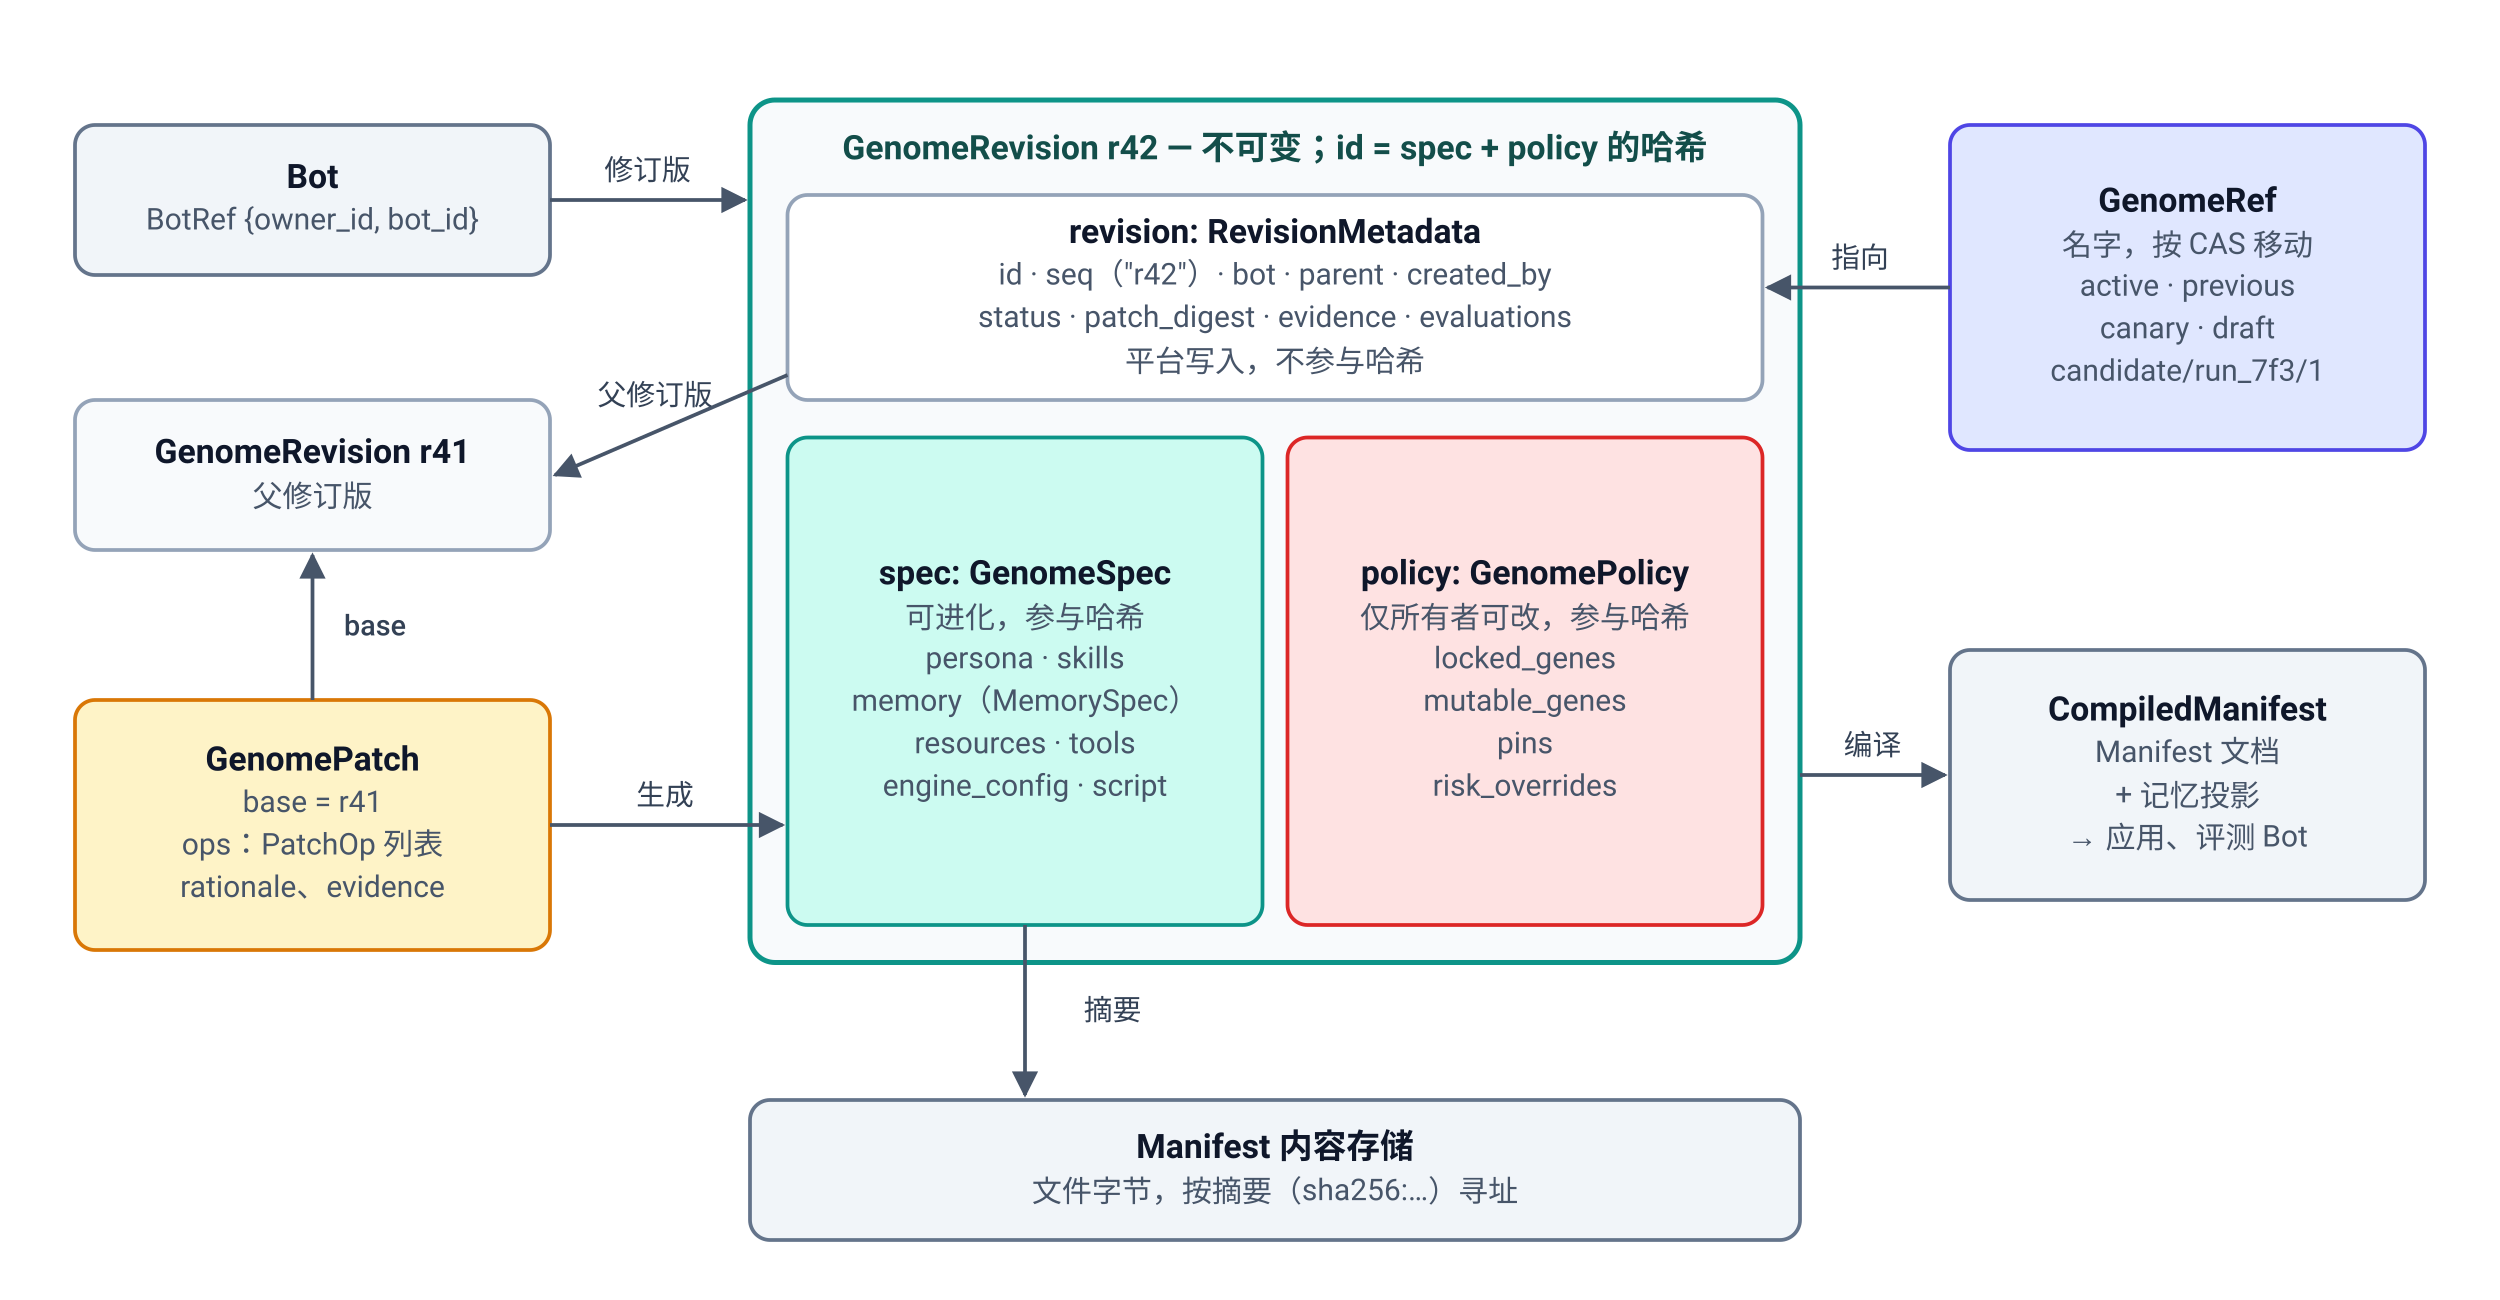
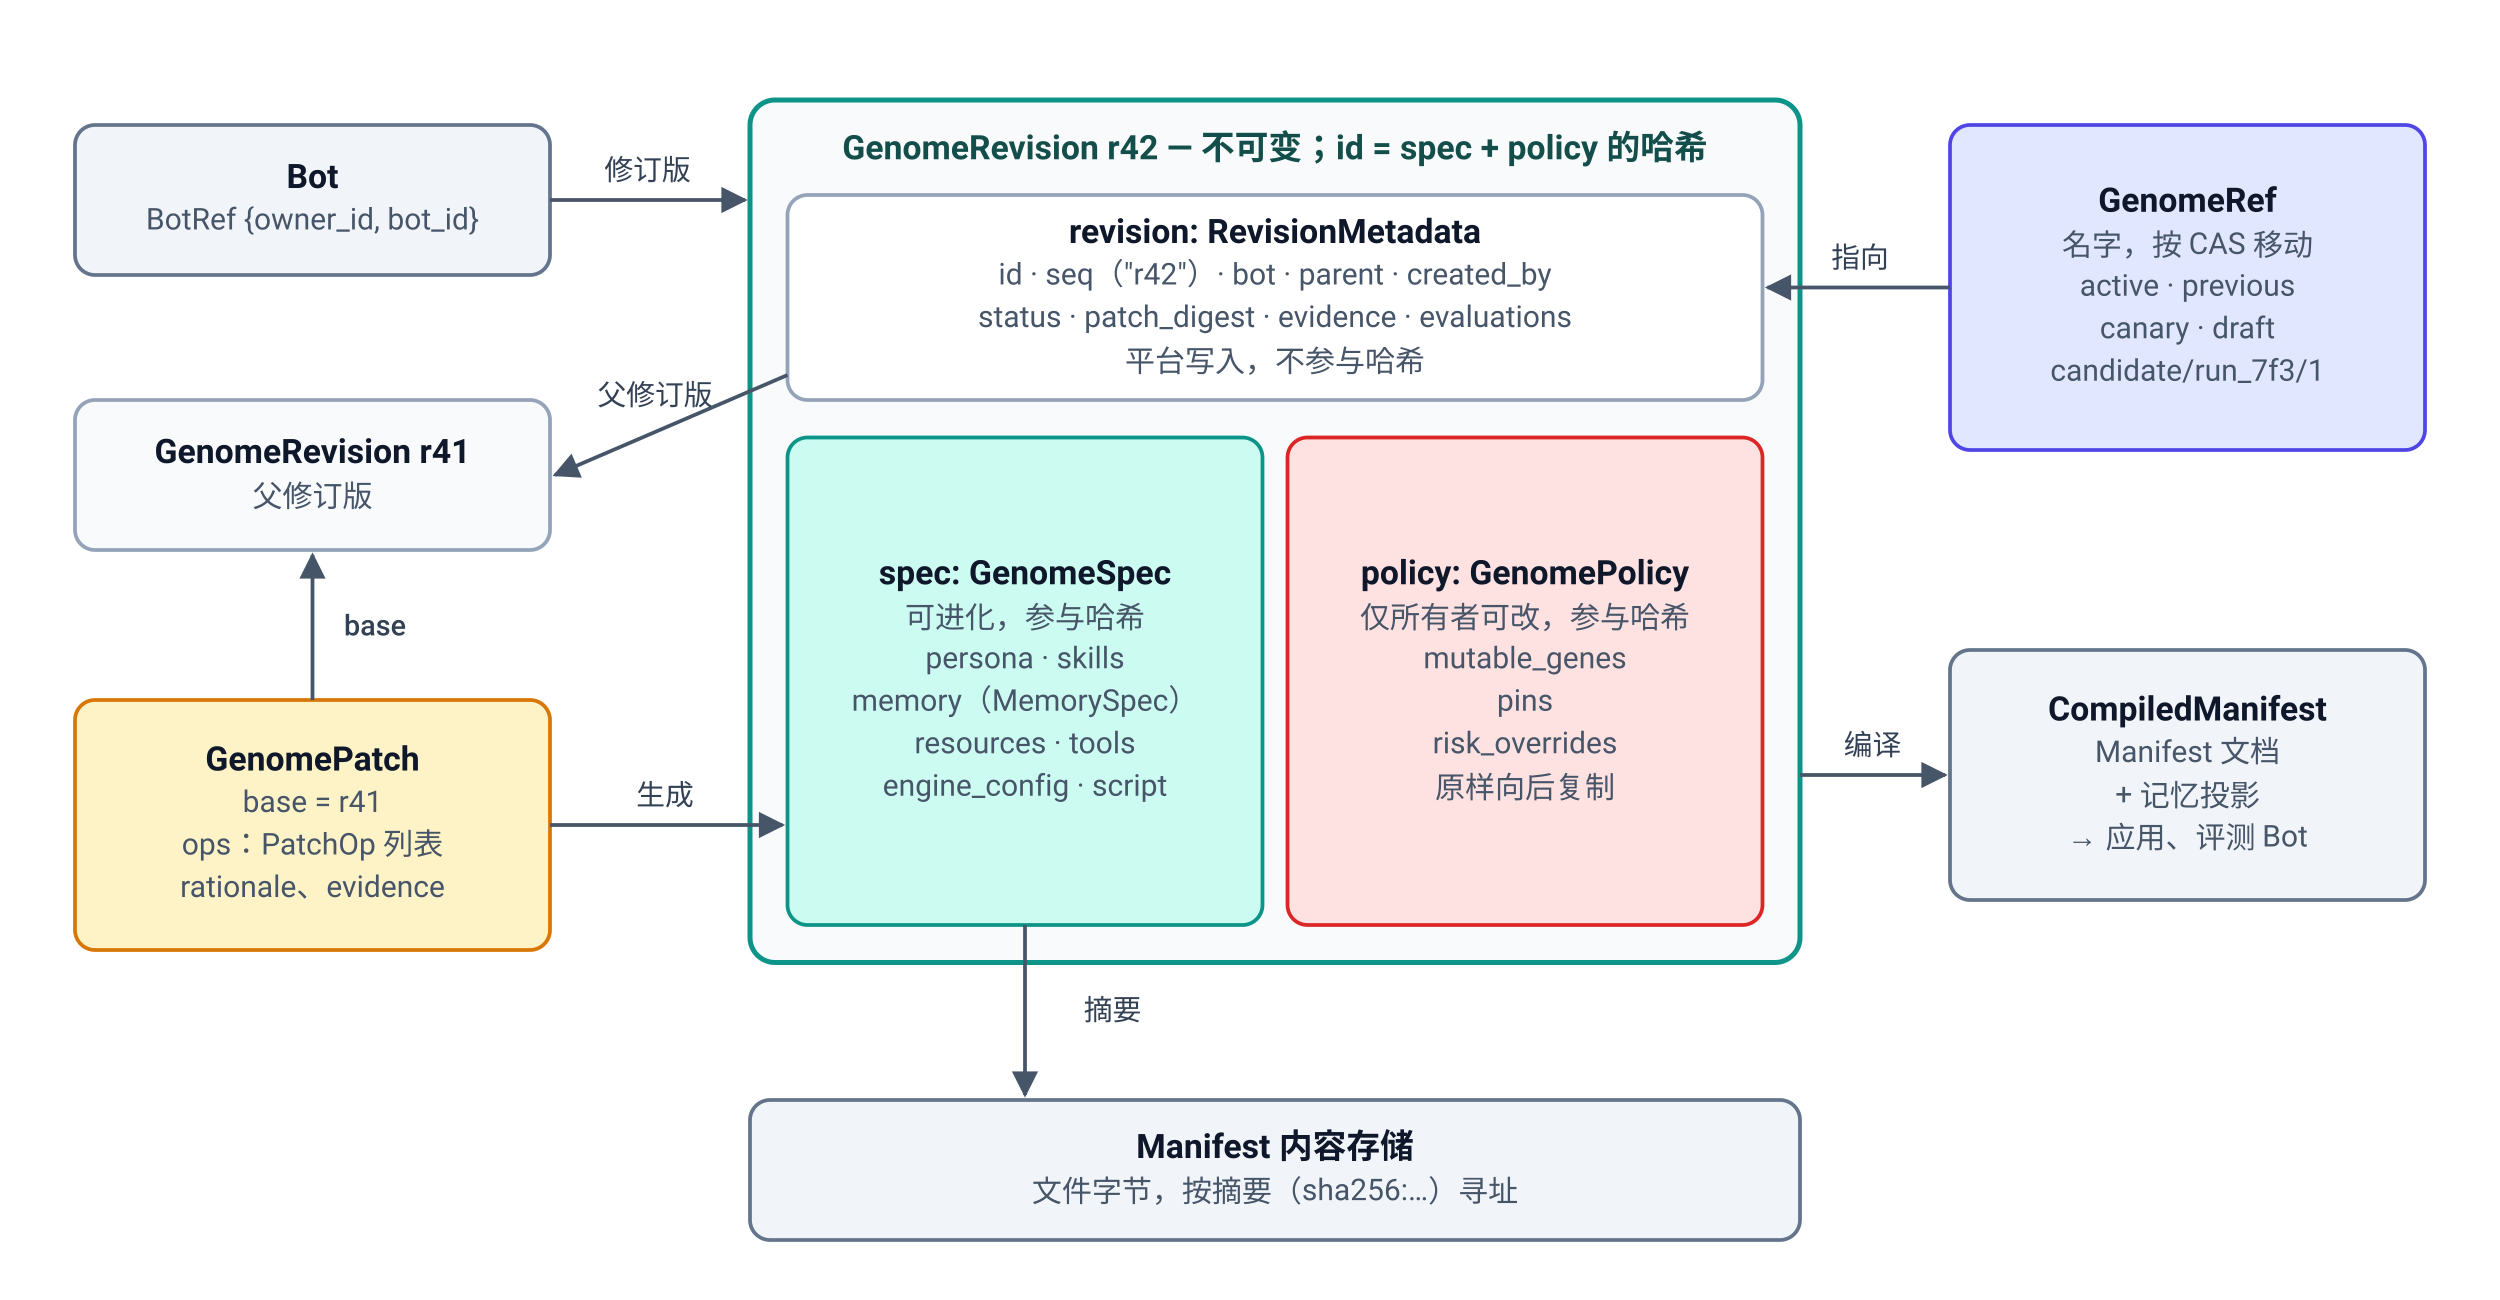
<svg xmlns="http://www.w3.org/2000/svg" width="1000" height="520" viewBox="0 0 1000 520" font-family="system-ui,-apple-system,'Segoe UI',Roboto,'Helvetica Neue',Arial,sans-serif" role="img" aria-label="基因组领域模型">
  <defs>
    <marker id="ah" viewBox="0 0 10 10" refX="9" refY="5" markerWidth="7" markerHeight="7" orient="auto-start-reverse">
      <path d="M0 0 L10 5 L0 10 z" fill="#475569" />
    </marker>
  </defs>
  <rect width="1000" height="520" fill="#ffffff" />
  <rect x="30" y="50" width="190" height="60" rx="8" fill="#f1f5f9" stroke="#64748b" stroke-width="1.5" />
  <text x="125.0" y="71.5" font-size="13.5" font-weight="600" fill="#0f172a" text-anchor="middle" dominant-baseline="middle">Bot</text>
  <text x="125.0" y="88.5" font-size="12" font-weight="400" fill="#475569" text-anchor="middle" dominant-baseline="middle">BotRef {owner_id, bot_id}</text>
  <rect x="30" y="160" width="190" height="60" rx="8" fill="#f8fafc" stroke="#94a3b8" stroke-width="1.5" />
  <text x="125.0" y="181.5" font-size="13.5" font-weight="600" fill="#0f172a" text-anchor="middle" dominant-baseline="middle">GenomeRevision r41</text>
  <text x="125.0" y="198.5" font-size="12" font-weight="400" fill="#475569" text-anchor="middle" dominant-baseline="middle">父修订版</text>
  <rect x="30" y="280" width="190" height="100" rx="8" fill="#fef3c7" stroke="#d97706" stroke-width="1.5" />
  <text x="125.0" y="304.5" font-size="13.5" font-weight="600" fill="#0f172a" text-anchor="middle" dominant-baseline="middle">GenomePatch</text>
  <text x="125.0" y="321.5" font-size="12" font-weight="400" fill="#475569" text-anchor="middle" dominant-baseline="middle">base = r41</text>
  <text x="125.0" y="338.5" font-size="12" font-weight="400" fill="#475569" text-anchor="middle" dominant-baseline="middle">ops：PatchOp 列表</text>
  <text x="125.0" y="355.5" font-size="12" font-weight="400" fill="#475569" text-anchor="middle" dominant-baseline="middle">rationale、evidence</text>
  <rect x="300" y="40" width="420" height="345" rx="10" fill="#f8fafc" stroke="#0d9488" stroke-width="2" />
  <text x="510" y="60" font-size="13.5" font-weight="700" fill="#134e4a" text-anchor="middle" dominant-baseline="middle">GenomeRevision r42 — 不可变；id = spec + policy 的哈希</text>
  <rect x="315" y="78" width="390" height="82" rx="8" fill="#ffffff" stroke="#94a3b8" stroke-width="1.5" />
  <text x="510.0" y="93.5" font-size="13.5" font-weight="600" fill="#0f172a" text-anchor="middle" dominant-baseline="middle">revision: RevisionMetadata</text>
  <text x="510.0" y="110.5" font-size="12" font-weight="400" fill="#475569" text-anchor="middle" dominant-baseline="middle">id · seq（"r42"）· bot · parent · created_by</text>
  <text x="510.0" y="127.5" font-size="12" font-weight="400" fill="#475569" text-anchor="middle" dominant-baseline="middle">status · patch_digest · evidence · evaluations</text>
  <text x="510.0" y="144.5" font-size="12" font-weight="400" fill="#475569" text-anchor="middle" dominant-baseline="middle">平台写入，不参与哈希</text>
  <rect x="315" y="175" width="190" height="195" rx="8" fill="#ccfbf1" stroke="#0d9488" stroke-width="1.5" />
  <text x="410.0" y="230.0" font-size="13.5" font-weight="600" fill="#0f172a" text-anchor="middle" dominant-baseline="middle">spec: GenomeSpec</text>
  <text x="410.0" y="247.0" font-size="12" font-weight="400" fill="#475569" text-anchor="middle" dominant-baseline="middle">可进化，参与哈希</text>
  <text x="410.0" y="264.0" font-size="12" font-weight="400" fill="#475569" text-anchor="middle" dominant-baseline="middle">persona · skills</text>
  <text x="410.0" y="281.0" font-size="12" font-weight="400" fill="#475569" text-anchor="middle" dominant-baseline="middle">memory（MemorySpec）</text>
  <text x="410.0" y="298.0" font-size="12" font-weight="400" fill="#475569" text-anchor="middle" dominant-baseline="middle">resources · tools</text>
  <text x="410.0" y="315.0" font-size="12" font-weight="400" fill="#475569" text-anchor="middle" dominant-baseline="middle">engine_config · script</text>
  <rect x="515" y="175" width="190" height="195" rx="8" fill="#fee2e2" stroke="#dc2626" stroke-width="1.5" />
  <text x="610.0" y="230.0" font-size="13.5" font-weight="600" fill="#0f172a" text-anchor="middle" dominant-baseline="middle">policy: GenomePolicy</text>
  <text x="610.0" y="247.0" font-size="12" font-weight="400" fill="#475569" text-anchor="middle" dominant-baseline="middle">仅所有者可改，参与哈希</text>
-   <text x="610.0" y="264.0" font-size="12" font-weight="400" fill="#475569" text-anchor="middle" dominant-baseline="middle">locked_genes</text>
-   <text x="610.0" y="281.0" font-size="12" font-weight="400" fill="#475569" text-anchor="middle" dominant-baseline="middle">mutable_genes</text>
-   <text x="610.0" y="298.0" font-size="12" font-weight="400" fill="#475569" text-anchor="middle" dominant-baseline="middle">pins</text>
-   <text x="610.0" y="315.0" font-size="12" font-weight="400" fill="#475569" text-anchor="middle" dominant-baseline="middle">risk_overrides</text>
+   <text x="610.0" y="264.0" font-size="12" font-weight="400" fill="#475569" text-anchor="middle" dominant-baseline="middle">mutable_genes</text>
+   <text x="610.0" y="281.0" font-size="12" font-weight="400" fill="#475569" text-anchor="middle" dominant-baseline="middle">pins</text>
+   <text x="610.0" y="298.0" font-size="12" font-weight="400" fill="#475569" text-anchor="middle" dominant-baseline="middle">risk_overrides</text>
+   <text x="610.0" y="315.0" font-size="12" font-weight="400" fill="#475569" text-anchor="middle" dominant-baseline="middle">原样向后复制</text>
  <rect x="780" y="50" width="190" height="130" rx="8" fill="#e0e7ff" stroke="#4f46e5" stroke-width="1.5" />
  <text x="875.0" y="81.0" font-size="13.5" font-weight="600" fill="#0f172a" text-anchor="middle" dominant-baseline="middle">GenomeRef</text>
  <text x="875.0" y="98.0" font-size="12" font-weight="400" fill="#475569" text-anchor="middle" dominant-baseline="middle">名字，按 CAS 移动</text>
  <text x="875.0" y="115.0" font-size="12" font-weight="400" fill="#475569" text-anchor="middle" dominant-baseline="middle">active · previous</text>
  <text x="875.0" y="132.0" font-size="12" font-weight="400" fill="#475569" text-anchor="middle" dominant-baseline="middle">canary · draft</text>
  <text x="875.0" y="149.0" font-size="12" font-weight="400" fill="#475569" text-anchor="middle" dominant-baseline="middle">candidate/run_7f3/1</text>
  <rect x="780" y="260" width="190" height="100" rx="8" fill="#f1f5f9" stroke="#64748b" stroke-width="1.5" />
  <text x="875.0" y="284.5" font-size="13.5" font-weight="600" fill="#0f172a" text-anchor="middle" dominant-baseline="middle">CompiledManifest</text>
  <text x="875.0" y="301.5" font-size="12" font-weight="400" fill="#475569" text-anchor="middle" dominant-baseline="middle">Manifest 文档</text>
  <text x="875.0" y="318.5" font-size="12" font-weight="400" fill="#475569" text-anchor="middle" dominant-baseline="middle">+ 记忆投影</text>
  <text x="875.0" y="335.5" font-size="12" font-weight="400" fill="#475569" text-anchor="middle" dominant-baseline="middle">→ 应用、评测 Bot</text>
  <rect x="300" y="440" width="420" height="56" rx="8" fill="#f1f5f9" stroke="#64748b" stroke-width="1.5" />
  <text x="510.0" y="459.5" font-size="13.5" font-weight="600" fill="#0f172a" text-anchor="middle" dominant-baseline="middle">Manifest 内容存储</text>
  <text x="510.0" y="476.5" font-size="12" font-weight="400" fill="#475569" text-anchor="middle" dominant-baseline="middle">文件字节，按摘要（sha256:…）寻址</text>
  <line x1="220" y1="80" x2="298" y2="80" stroke="#475569" stroke-width="1.5" marker-end="url(#ah)" />
  <text x="259" y="68" font-size="11.5" font-weight="500" fill="#334155" text-anchor="middle" dominant-baseline="middle">修订版</text>
  <line x1="315" y1="150" x2="222" y2="190" stroke="#475569" stroke-width="1.5" marker-end="url(#ah)" />
  <text x="262" y="158" font-size="11.5" font-weight="500" fill="#334155" text-anchor="middle" dominant-baseline="middle">父修订版</text>
  <line x1="125" y1="280" x2="125" y2="222" stroke="#475569" stroke-width="1.5" marker-end="url(#ah)" />
  <text x="150" y="251" font-size="11.5" font-weight="500" fill="#334155" text-anchor="middle" dominant-baseline="middle">base</text>
  <line x1="220" y1="330" x2="313" y2="330" stroke="#475569" stroke-width="1.5" marker-end="url(#ah)" />
  <text x="266" y="318" font-size="11.5" font-weight="500" fill="#334155" text-anchor="middle" dominant-baseline="middle">生成</text>
  <line x1="780" y1="115" x2="707" y2="115" stroke="#475569" stroke-width="1.5" marker-end="url(#ah)" />
  <text x="744" y="103" font-size="11.5" font-weight="500" fill="#334155" text-anchor="middle" dominant-baseline="middle">指向</text>
  <line x1="720" y1="310" x2="778" y2="310" stroke="#475569" stroke-width="1.5" marker-end="url(#ah)" />
  <text x="749" y="298" font-size="11.5" font-weight="500" fill="#334155" text-anchor="middle" dominant-baseline="middle">编译</text>
  <line x1="410" y1="370" x2="410" y2="438" stroke="#475569" stroke-width="1.5" marker-end="url(#ah)" />
  <text x="445" y="404" font-size="11.5" font-weight="500" fill="#334155" text-anchor="middle" dominant-baseline="middle">摘要</text>
</svg>
